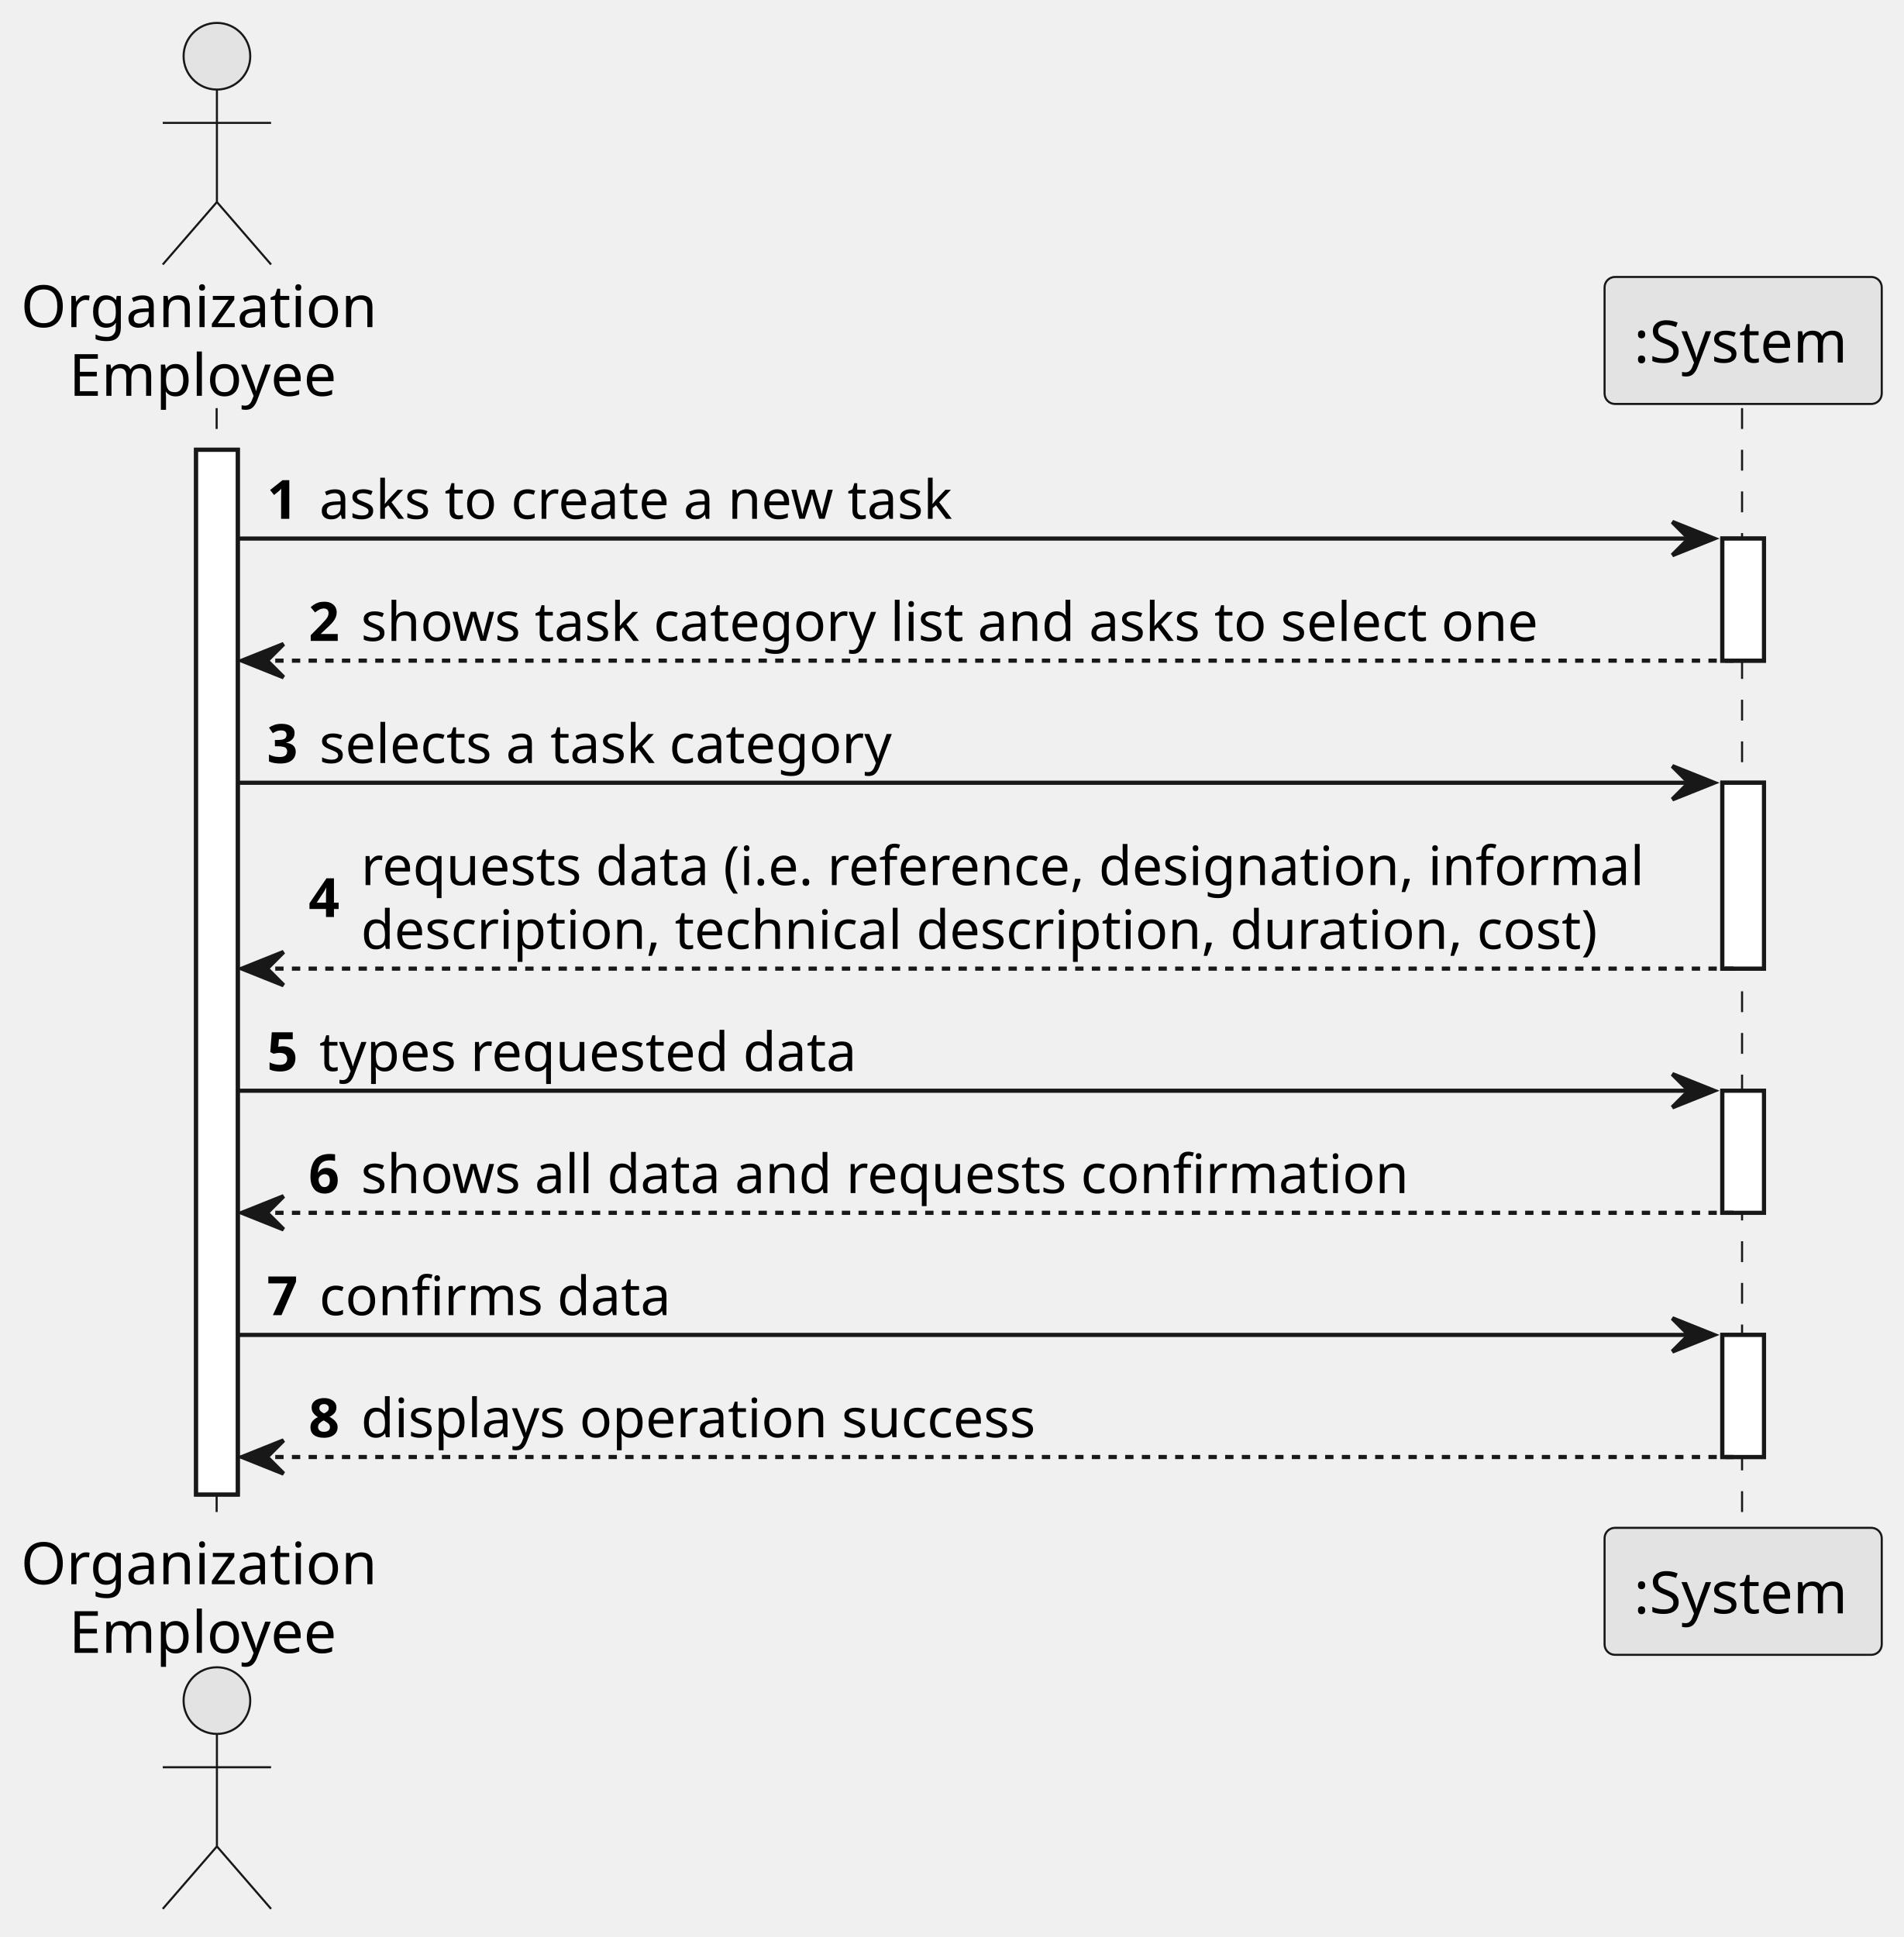
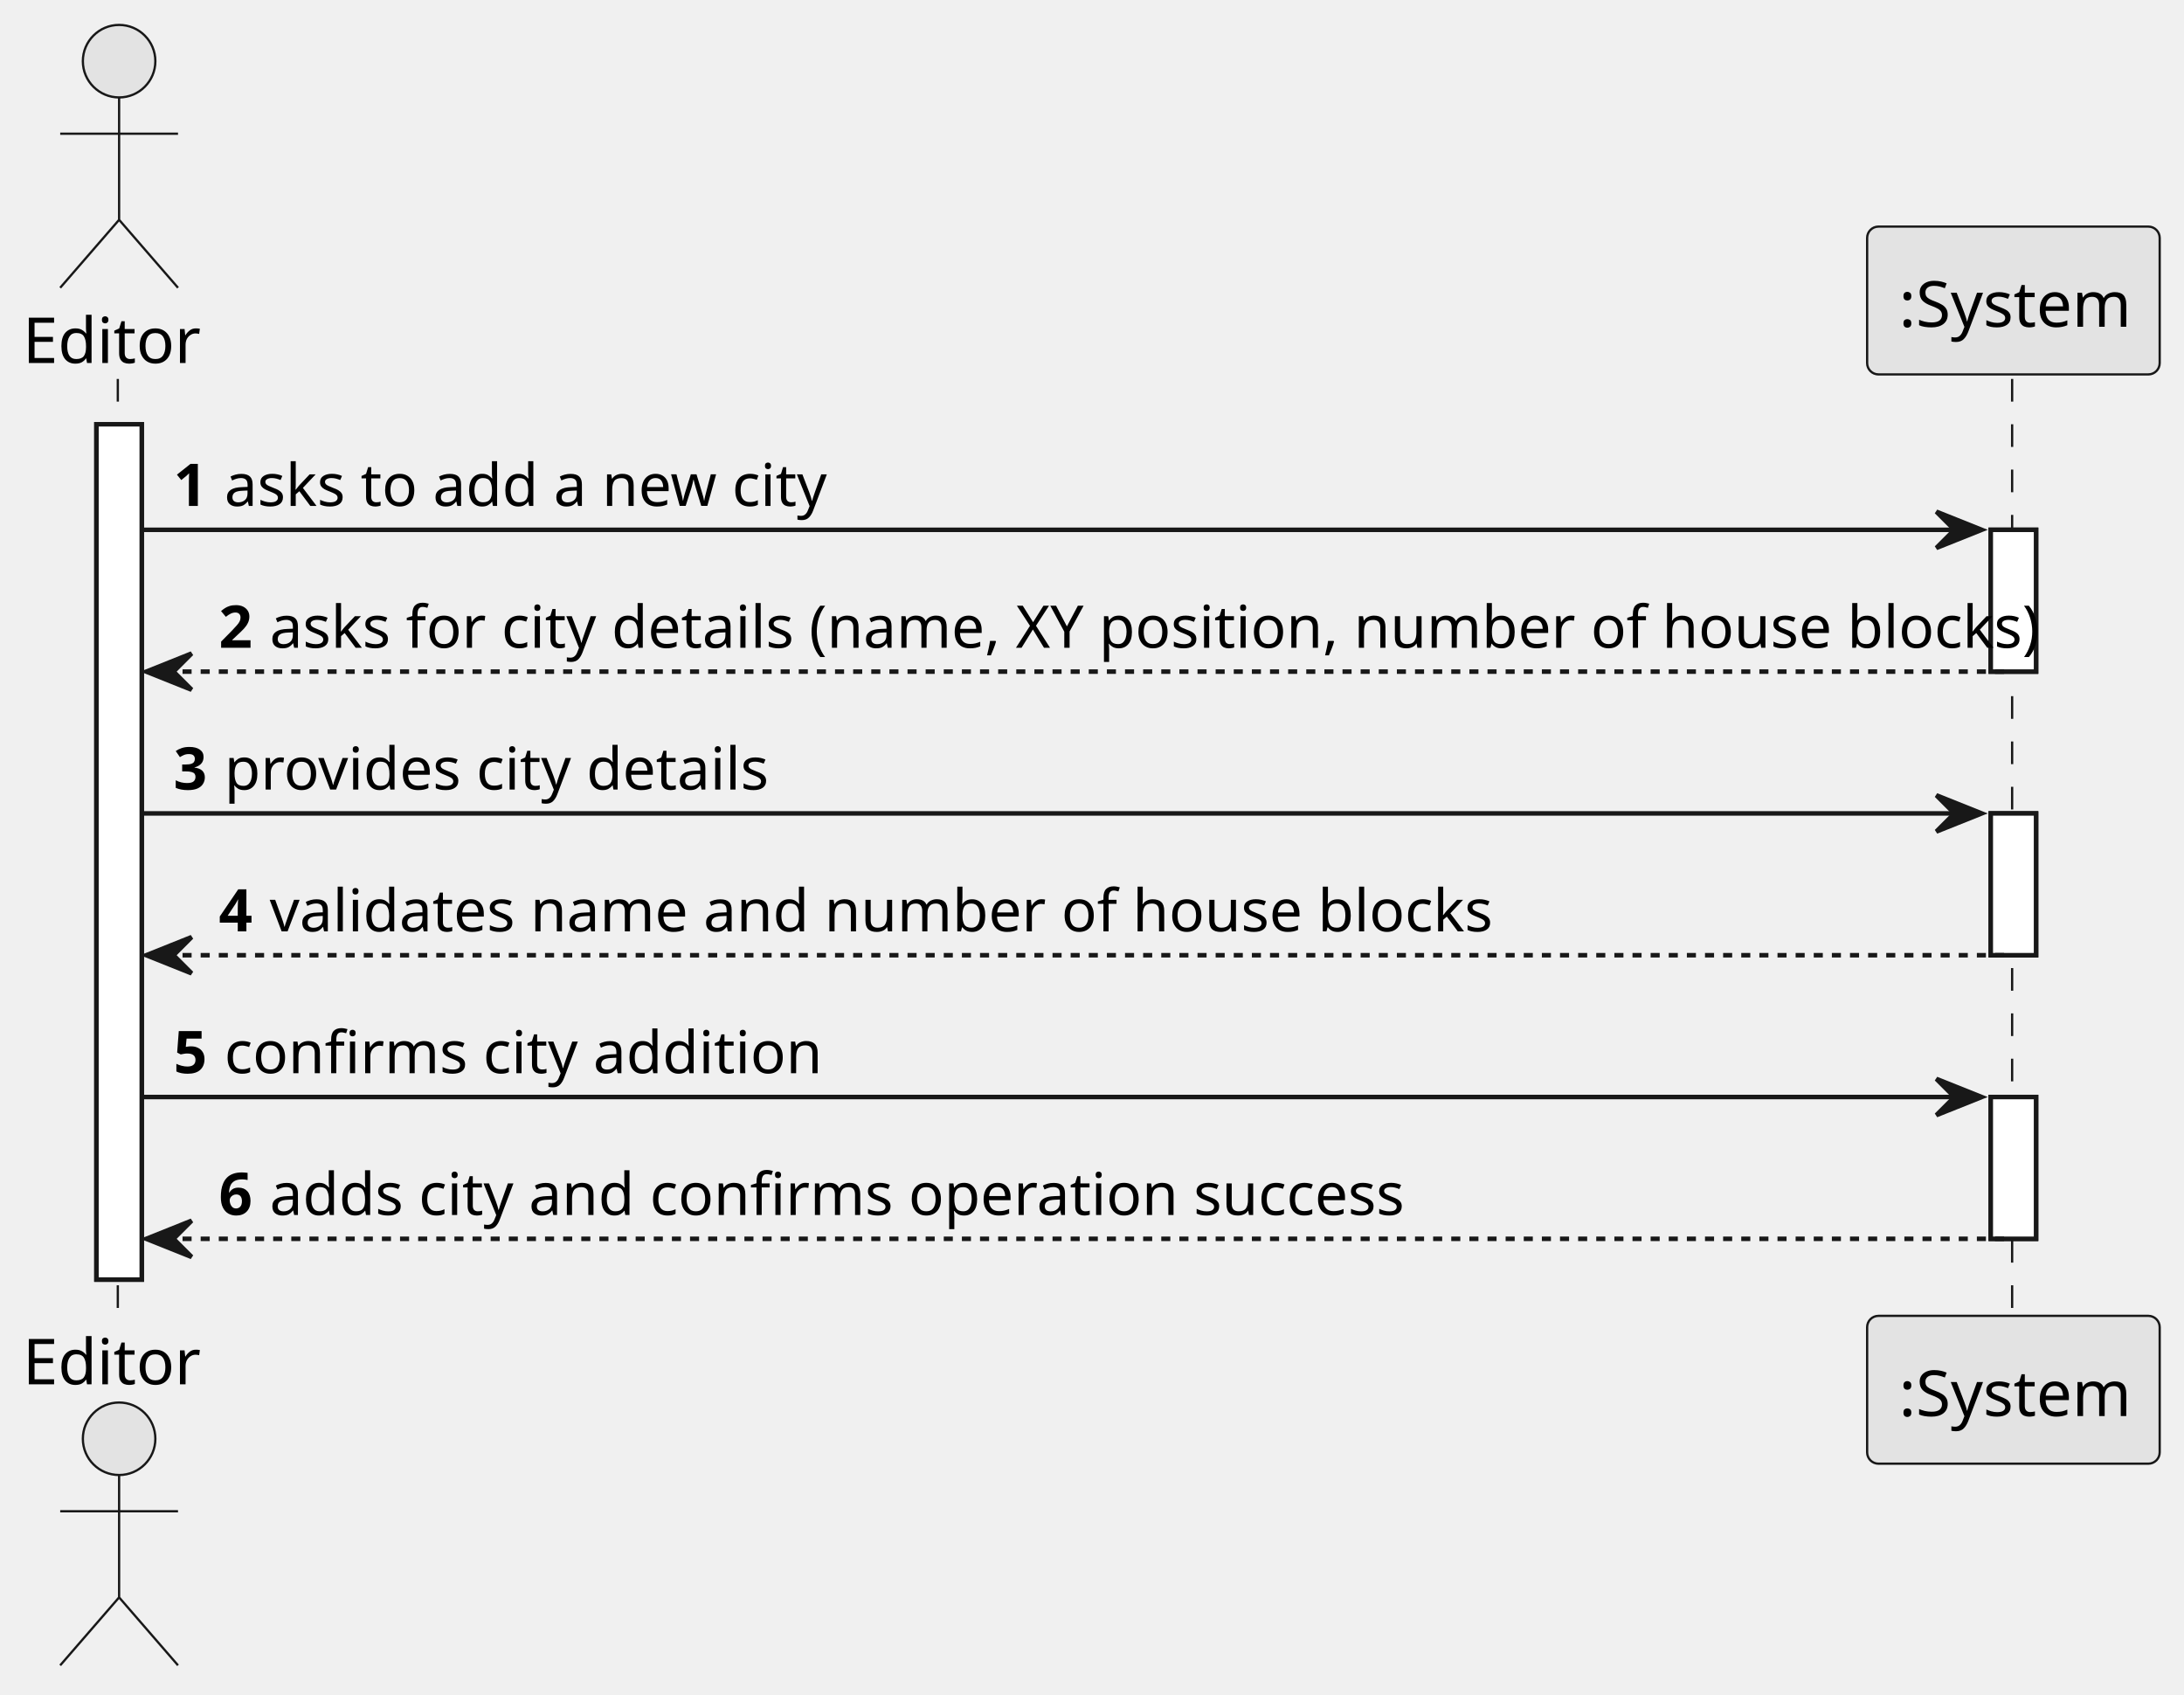
- <svg xmlns="http://www.w3.org/2000/svg" contentStyleType="text/css" height="465px" preserveAspectRatio="none" style="width:457px;height:465px;background:#FFFFFF;" version="1.1" viewBox="0 0 457 465" width="457px" zoomAndPan="magnify">
+ <svg xmlns="http://www.w3.org/2000/svg" contentStyleType="text/css" height="374px" preserveAspectRatio="none" style="width:482px;height:374px;background:#FFFFFF;" version="1.1" viewBox="0 0 482 374" width="482px" zoomAndPan="magnify">
  <defs />
  <g>
-     <rect fill="#FFFFFF" height="250.795" style="stroke:#181818;stroke-width:1.0;" width="10" x="47.065" y="107.977" />
-     <rect fill="#FFFFFF" height="29.311" style="stroke:#181818;stroke-width:1.0;" width="10" x="413.397" y="129.287" />
-     <rect fill="#FFFFFF" height="44.621" style="stroke:#181818;stroke-width:1.0;" width="10" x="413.397" y="187.908" />
-     <rect fill="#FFFFFF" height="29.311" style="stroke:#181818;stroke-width:1.0;" width="10" x="413.397" y="261.84" />
-     <rect fill="#FFFFFF" height="29.311" style="stroke:#181818;stroke-width:1.0;" width="10" x="413.397" y="320.461" />
-     <line style="stroke:#181818;stroke-width:0.5;stroke-dasharray:5.0,5.0;" x1="52" x2="52" y1="97.977" y2="367.772" />
-     <line style="stroke:#181818;stroke-width:0.5;stroke-dasharray:5.0,5.0;" x1="418.133" x2="418.133" y1="97.977" y2="367.772" />
-     <text fill="#000000" font-family="sans-serif" font-size="14" lengthAdjust="spacing" textLength="88.129" x="5" y="78.535">Organization</text>
-     <text fill="#000000" font-family="sans-serif" font-size="14" lengthAdjust="spacing" textLength="65.03" x="16.549" y="95.023">Employee</text>
-     <ellipse cx="52.065" cy="13.5" fill="#E3E3E3" rx="8" ry="8" style="stroke:#181818;stroke-width:0.5;" />
-     <path d="M52.065,21.5 L52.065,48.5 M39.065,29.5 L65.064,29.5 M52.065,48.5 L39.065,63.5 M52.065,48.5 L65.064,63.5 " fill="none" style="stroke:#181818;stroke-width:0.5;" />
-     <text fill="#000000" font-family="sans-serif" font-size="14" lengthAdjust="spacing" textLength="88.129" x="5" y="380.307">Organization</text>
-     <text fill="#000000" font-family="sans-serif" font-size="14" lengthAdjust="spacing" textLength="65.03" x="16.549" y="396.795">Employee</text>
-     <ellipse cx="52.065" cy="408.248" fill="#E3E3E3" rx="8" ry="8" style="stroke:#181818;stroke-width:0.5;" />
-     <path d="M52.065,416.248 L52.065,443.248 M39.065,424.248 L65.064,424.248 M52.065,443.248 L39.065,458.248 M52.065,443.248 L65.064,458.248 " fill="none" style="stroke:#181818;stroke-width:0.5;" />
-     <rect fill="#E3E3E3" height="30.488" rx="2.5" ry="2.5" style="stroke:#181818;stroke-width:0.5;" width="66.527" x="385.133" y="66.488" />
-     <text fill="#000000" font-family="sans-serif" font-size="14" lengthAdjust="spacing" textLength="52.527" x="392.133" y="87.023">:System</text>
-     <rect fill="#E3E3E3" height="30.488" rx="2.5" ry="2.5" style="stroke:#181818;stroke-width:0.5;" width="66.527" x="385.133" y="366.772" />
-     <text fill="#000000" font-family="sans-serif" font-size="14" lengthAdjust="spacing" textLength="52.527" x="392.133" y="387.307">:System</text>
-     <rect fill="#FFFFFF" height="250.795" style="stroke:#181818;stroke-width:1.0;" width="10" x="47.065" y="107.977" />
-     <rect fill="#FFFFFF" height="29.311" style="stroke:#181818;stroke-width:1.0;" width="10" x="413.397" y="129.287" />
-     <rect fill="#FFFFFF" height="44.621" style="stroke:#181818;stroke-width:1.0;" width="10" x="413.397" y="187.908" />
-     <rect fill="#FFFFFF" height="29.311" style="stroke:#181818;stroke-width:1.0;" width="10" x="413.397" y="261.84" />
-     <rect fill="#FFFFFF" height="29.311" style="stroke:#181818;stroke-width:1.0;" width="10" x="413.397" y="320.461" />
-     <polygon fill="#181818" points="401.397,125.287,411.397,129.287,401.397,133.287,405.397,129.287" style="stroke:#181818;stroke-width:1.0;" />
-     <line style="stroke:#181818;stroke-width:1.0;" x1="57.065" x2="407.397" y1="129.287" y2="129.287" />
-     <text fill="#000000" font-family="sans-serif" font-size="13" font-weight="bold" lengthAdjust="spacing" textLength="8.576" x="64.064" y="124.545">1</text>
-     <text fill="#000000" font-family="sans-serif" font-size="13" lengthAdjust="spacing" textLength="158.723" x="76.64" y="124.545">asks to create a new task</text>
-     <polygon fill="#181818" points="68.064,154.598,58.065,158.598,68.064,162.598,64.064,158.598" style="stroke:#181818;stroke-width:1.0;" />
-     <line style="stroke:#181818;stroke-width:1.0;stroke-dasharray:2.0,2.0;" x1="62.065" x2="417.397" y1="158.598" y2="158.598" />
-     <text fill="#000000" font-family="sans-serif" font-size="13" font-weight="bold" lengthAdjust="spacing" textLength="8.576" x="74.064" y="153.856">2</text>
-     <text fill="#000000" font-family="sans-serif" font-size="13" lengthAdjust="spacing" textLength="295.642" x="86.64" y="153.856">shows task category list and asks to select one</text>
-     <polygon fill="#181818" points="401.397,183.908,411.397,187.908,401.397,191.908,405.397,187.908" style="stroke:#181818;stroke-width:1.0;" />
-     <line style="stroke:#181818;stroke-width:1.0;" x1="57.065" x2="407.397" y1="187.908" y2="187.908" />
-     <text fill="#000000" font-family="sans-serif" font-size="13" font-weight="bold" lengthAdjust="spacing" textLength="8.576" x="64.064" y="183.166">3</text>
-     <text fill="#000000" font-family="sans-serif" font-size="13" lengthAdjust="spacing" textLength="142.949" x="76.64" y="183.166">selects a task category</text>
-     <polygon fill="#181818" points="68.064,228.529,58.065,232.529,68.064,236.529,64.064,232.529" style="stroke:#181818;stroke-width:1.0;" />
-     <line style="stroke:#181818;stroke-width:1.0;stroke-dasharray:2.0,2.0;" x1="62.065" x2="417.397" y1="232.529" y2="232.529" />
-     <text fill="#000000" font-family="sans-serif" font-size="13" font-weight="bold" lengthAdjust="spacing" textLength="8.576" x="74.064" y="220.132">4</text>
-     <text fill="#000000" font-family="sans-serif" font-size="13" lengthAdjust="spacing" textLength="319.757" x="86.64" y="212.477">requests data (i.e. reference, designation, informal</text>
-     <text fill="#000000" font-family="sans-serif" font-size="13" lengthAdjust="spacing" textLength="310.115" x="86.64" y="227.787">description, technical description, duration, cost)</text>
-     <polygon fill="#181818" points="401.397,257.84,411.397,261.84,401.397,265.84,405.397,261.84" style="stroke:#181818;stroke-width:1.0;" />
-     <line style="stroke:#181818;stroke-width:1.0;" x1="57.065" x2="407.397" y1="261.84" y2="261.84" />
-     <text fill="#000000" font-family="sans-serif" font-size="13" font-weight="bold" lengthAdjust="spacing" textLength="8.576" x="64.064" y="257.098">5</text>
-     <text fill="#000000" font-family="sans-serif" font-size="13" lengthAdjust="spacing" textLength="132.304" x="76.64" y="257.098">types requested data</text>
-     <polygon fill="#181818" points="68.064,287.15,58.065,291.15,68.064,295.15,64.064,291.15" style="stroke:#181818;stroke-width:1.0;" />
-     <line style="stroke:#181818;stroke-width:1.0;stroke-dasharray:2.0,2.0;" x1="62.065" x2="417.397" y1="291.15" y2="291.15" />
-     <text fill="#000000" font-family="sans-serif" font-size="13" font-weight="bold" lengthAdjust="spacing" textLength="8.576" x="74.064" y="286.408">6</text>
-     <text fill="#000000" font-family="sans-serif" font-size="13" lengthAdjust="spacing" textLength="260.146" x="86.64" y="286.408">shows all data and requests confirmation</text>
-     <polygon fill="#181818" points="401.397,316.461,411.397,320.461,401.397,324.461,405.397,320.461" style="stroke:#181818;stroke-width:1.0;" />
-     <line style="stroke:#181818;stroke-width:1.0;" x1="57.065" x2="407.397" y1="320.461" y2="320.461" />
-     <text fill="#000000" font-family="sans-serif" font-size="13" font-weight="bold" lengthAdjust="spacing" textLength="8.576" x="64.064" y="315.719">7</text>
-     <text fill="#000000" font-family="sans-serif" font-size="13" lengthAdjust="spacing" textLength="86.849" x="76.64" y="315.719">confirms data</text>
-     <polygon fill="#181818" points="68.064,345.772,58.065,349.772,68.064,353.772,64.064,349.772" style="stroke:#181818;stroke-width:1.0;" />
-     <line style="stroke:#181818;stroke-width:1.0;stroke-dasharray:2.0,2.0;" x1="62.065" x2="417.397" y1="349.772" y2="349.772" />
-     <text fill="#000000" font-family="sans-serif" font-size="13" font-weight="bold" lengthAdjust="spacing" textLength="8.576" x="74.064" y="345.029">8</text>
-     <text fill="#000000" font-family="sans-serif" font-size="13" lengthAdjust="spacing" textLength="168.422" x="86.64" y="345.029">displays operation success</text>
+     <rect fill="#FFFFFF" height="188.746" style="stroke:#181818;stroke-width:1.0;" width="10" x="21.286" y="93.621" />
+     <rect fill="#FFFFFF" height="31.291" style="stroke:#181818;stroke-width:1.0;" width="10" x="439.352" y="116.912" />
+     <rect fill="#FFFFFF" height="31.291" style="stroke:#181818;stroke-width:1.0;" width="10" x="439.352" y="179.494" />
+     <rect fill="#FFFFFF" height="31.291" style="stroke:#181818;stroke-width:1.0;" width="10" x="439.352" y="242.076" />
+     <line style="stroke:#181818;stroke-width:0.5;stroke-dasharray:5.0,5.0;" x1="26" x2="26" y1="83.621" y2="291.367" />
+     <line style="stroke:#181818;stroke-width:0.5;stroke-dasharray:5.0,5.0;" x1="444.069" x2="444.069" y1="83.621" y2="291.367" />
+     <text fill="#000000" font-family="sans-serif" font-size="14" lengthAdjust="spacing" textLength="36.572" x="5" y="80.107">Editor</text>
+     <ellipse cx="26.286" cy="13.5" fill="#E3E3E3" rx="8" ry="8" style="stroke:#181818;stroke-width:0.5;" />
+     <path d="M26.286,21.5 L26.286,48.5 M13.286,29.5 L39.286,29.5 M26.286,48.5 L13.286,63.5 M26.286,48.5 L39.286,63.5 " fill="none" style="stroke:#181818;stroke-width:0.5;" />
+     <text fill="#000000" font-family="sans-serif" font-size="14" lengthAdjust="spacing" textLength="36.572" x="5" y="305.475">Editor</text>
+     <ellipse cx="26.286" cy="317.488" fill="#E3E3E3" rx="8" ry="8" style="stroke:#181818;stroke-width:0.5;" />
+     <path d="M26.286,325.488 L26.286,352.488 M13.286,333.488 L39.286,333.488 M26.286,352.488 L13.286,367.488 M26.286,352.488 L39.286,367.488 " fill="none" style="stroke:#181818;stroke-width:0.5;" />
+     <rect fill="#E3E3E3" height="32.621" rx="2.5" ry="2.5" style="stroke:#181818;stroke-width:0.5;" width="64.565" x="412.069" y="50" />
+     <text fill="#000000" font-family="sans-serif" font-size="14" lengthAdjust="spacing" textLength="50.565" x="419.069" y="72.107">:System</text>
+     <rect fill="#E3E3E3" height="32.621" rx="2.5" ry="2.5" style="stroke:#181818;stroke-width:0.5;" width="64.565" x="412.069" y="290.367" />
+     <text fill="#000000" font-family="sans-serif" font-size="14" lengthAdjust="spacing" textLength="50.565" x="419.069" y="312.475">:System</text>
+     <rect fill="#FFFFFF" height="188.746" style="stroke:#181818;stroke-width:1.0;" width="10" x="21.286" y="93.621" />
+     <rect fill="#FFFFFF" height="31.291" style="stroke:#181818;stroke-width:1.0;" width="10" x="439.352" y="116.912" />
+     <rect fill="#FFFFFF" height="31.291" style="stroke:#181818;stroke-width:1.0;" width="10" x="439.352" y="179.494" />
+     <rect fill="#FFFFFF" height="31.291" style="stroke:#181818;stroke-width:1.0;" width="10" x="439.352" y="242.076" />
+     <polygon fill="#181818" points="427.352,112.912,437.352,116.912,427.352,120.912,431.352,116.912" style="stroke:#181818;stroke-width:1.0;" />
+     <line style="stroke:#181818;stroke-width:1.0;" x1="31.286" x2="433.352" y1="116.912" y2="116.912" />
+     <text fill="#000000" font-family="sans-serif" font-size="13" font-weight="bold" lengthAdjust="spacing" textLength="7.23" x="38.286" y="111.649">1</text>
+     <text fill="#000000" font-family="sans-serif" font-size="13" lengthAdjust="spacing" textLength="127.899" x="49.516" y="111.649">asks to add a new city</text>
+     <polygon fill="#181818" points="42.286,144.203,32.286,148.203,42.286,152.203,38.286,148.203" style="stroke:#181818;stroke-width:1.0;" />
+     <line style="stroke:#181818;stroke-width:1.0;stroke-dasharray:2.0,2.0;" x1="36.286" x2="443.352" y1="148.203" y2="148.203" />
+     <text fill="#000000" font-family="sans-serif" font-size="13" font-weight="bold" lengthAdjust="spacing" textLength="7.23" x="48.286" y="142.94">2</text>
+     <text fill="#000000" font-family="sans-serif" font-size="13" lengthAdjust="spacing" textLength="372.836" x="59.516" y="142.94">asks for city details (name, XY position, number of house blocks)</text>
+     <polygon fill="#181818" points="427.352,175.494,437.352,179.494,427.352,183.494,431.352,179.494" style="stroke:#181818;stroke-width:1.0;" />
+     <line style="stroke:#181818;stroke-width:1.0;" x1="31.286" x2="433.352" y1="179.494" y2="179.494" />
+     <text fill="#000000" font-family="sans-serif" font-size="13" font-weight="bold" lengthAdjust="spacing" textLength="7.23" x="38.286" y="174.231">3</text>
+     <text fill="#000000" font-family="sans-serif" font-size="13" lengthAdjust="spacing" textLength="113.439" x="49.516" y="174.231">provides city details</text>
+     <polygon fill="#181818" points="42.286,206.785,32.286,210.785,42.286,214.785,38.286,210.785" style="stroke:#181818;stroke-width:1.0;" />
+     <line style="stroke:#181818;stroke-width:1.0;stroke-dasharray:2.0,2.0;" x1="36.286" x2="443.352" y1="210.785" y2="210.785" />
+     <text fill="#000000" font-family="sans-serif" font-size="13" font-weight="bold" lengthAdjust="spacing" textLength="7.23" x="48.286" y="205.523">4</text>
+     <text fill="#000000" font-family="sans-serif" font-size="13" lengthAdjust="spacing" textLength="254.376" x="59.516" y="205.523">validates name and number of house blocks</text>
+     <polygon fill="#181818" points="427.352,238.076,437.352,242.076,427.352,246.076,431.352,242.076" style="stroke:#181818;stroke-width:1.0;" />
+     <line style="stroke:#181818;stroke-width:1.0;" x1="31.286" x2="433.352" y1="242.076" y2="242.076" />
+     <text fill="#000000" font-family="sans-serif" font-size="13" font-weight="bold" lengthAdjust="spacing" textLength="7.23" x="38.286" y="236.814">5</text>
+     <text fill="#000000" font-family="sans-serif" font-size="13" lengthAdjust="spacing" textLength="121.38" x="49.516" y="236.814">confirms city addition</text>
+     <polygon fill="#181818" points="42.286,269.367,32.286,273.367,42.286,277.367,38.286,273.367" style="stroke:#181818;stroke-width:1.0;" />
+     <line style="stroke:#181818;stroke-width:1.0;stroke-dasharray:2.0,2.0;" x1="36.286" x2="443.352" y1="273.367" y2="273.367" />
+     <text fill="#000000" font-family="sans-serif" font-size="13" font-weight="bold" lengthAdjust="spacing" textLength="7.23" x="48.286" y="268.104">6</text>
+     <text fill="#000000" font-family="sans-serif" font-size="13" lengthAdjust="spacing" textLength="237.726" x="59.516" y="268.104">adds city and confirms operation success</text>
  </g>
</svg>
